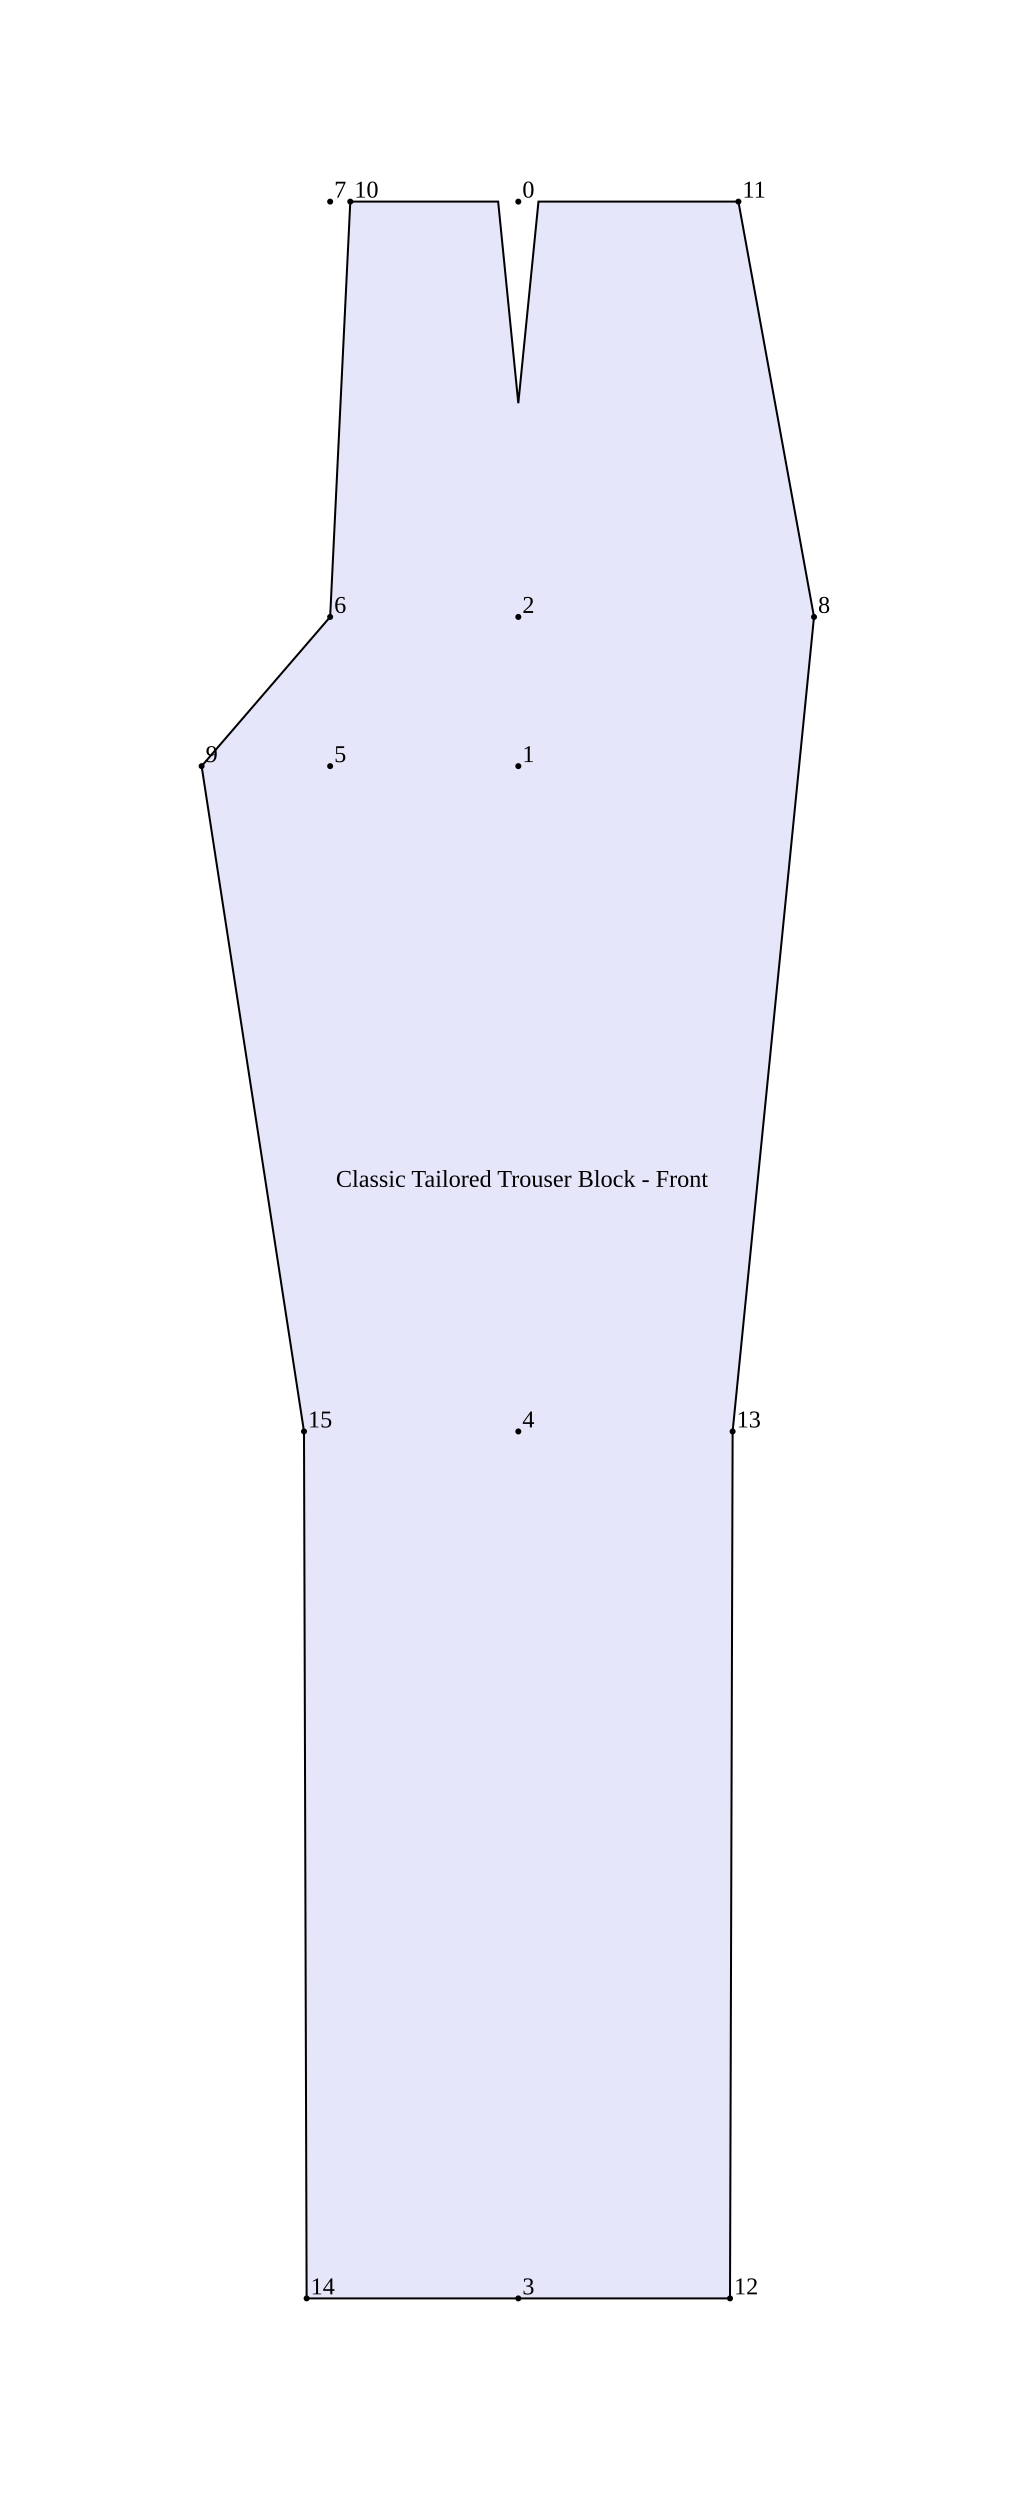
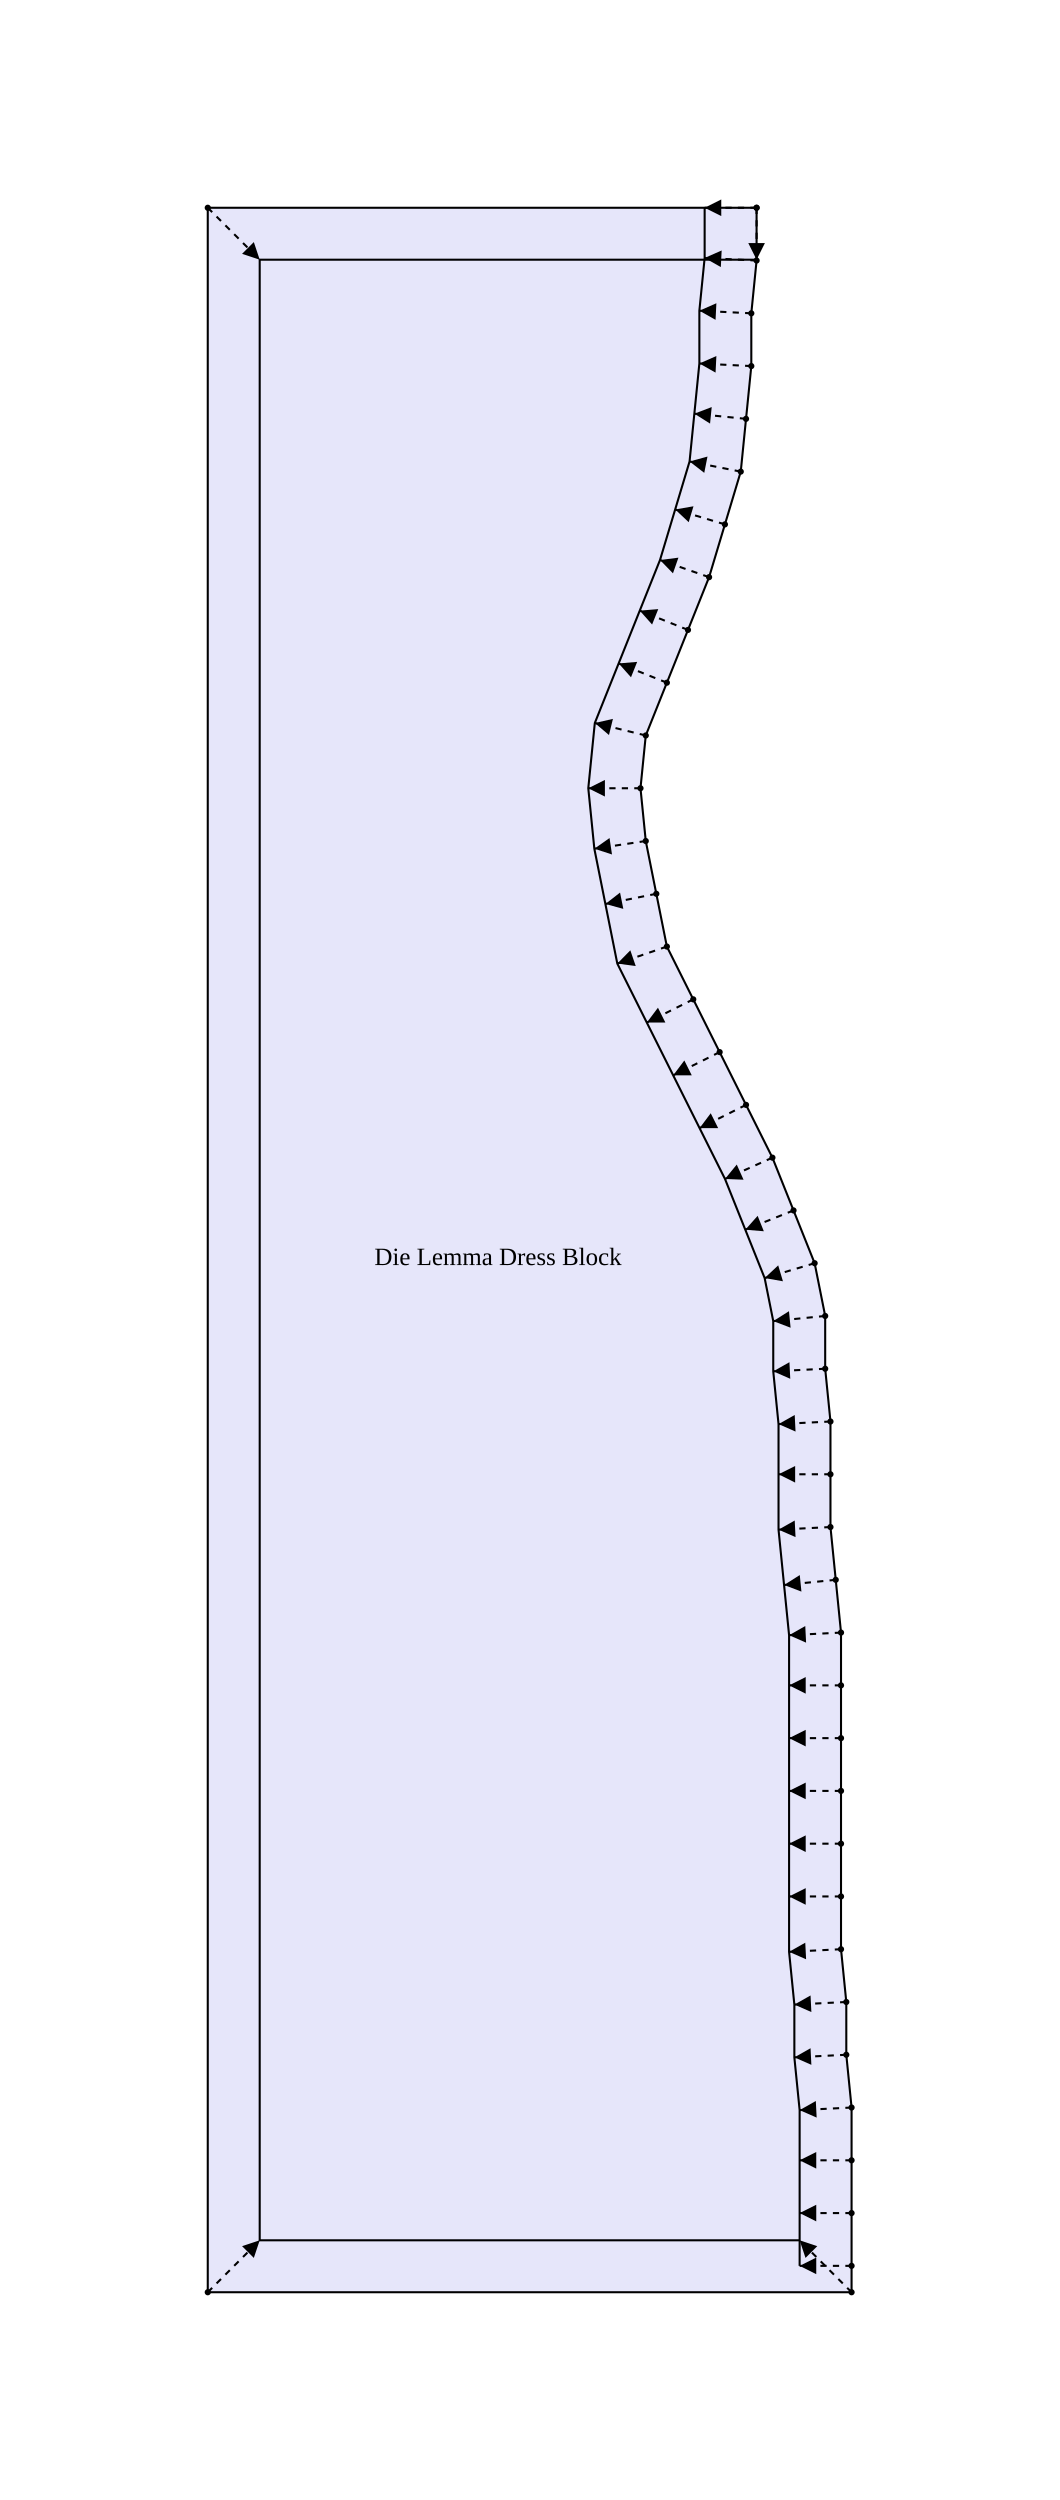
- <svg xmlns="http://www.w3.org/2000/svg" width="503.75" height="1240.0" viewBox="-257.083 -100.0 503.75 1240.0" stroke="black" fill="none">
+ <svg xmlns="http://www.w3.org/2000/svg" width="509.88" height="1203.3" viewBox="-100 -1103.3 509.88 1203.3" stroke="black" fill="none">
  <defs>
- </defs>
-   <g>
-     <g>
-       <path d="M-157.083,280.0 L-106.3,610.0 L-105.0,1040.0 L105.0,1040.0 L106.3,610.0 L146.667,206.0 L109.167,0 L10,-0.0 L0.0,100.0 L-10,-0.0 L-83.333,0 L-93.333,206.0 L-157.083,280.0" fill="#E6E6FA" stroke="black" />
-       <text x="1.822" y="488.679" font-size="12" stroke="none" fill="black" text-anchor="middle" dy="0em">Classic Tailored Trouser Block - Front</text>
-     </g>
-     <g>
-       <circle cx="0" cy="0" r="1" fill="black" />
-       <text x="2" y="-2" font-size="12" fill="#000000" stroke="none" dy="0em">0</text>
-     </g>
-     <g>
-       <circle cx="0" cy="280.0" r="1" fill="black" />
-       <text x="2" y="278.0" font-size="12" fill="#000000" stroke="none" dy="0em">1</text>
-     </g>
-     <g>
-       <circle cx="0" cy="206.0" r="1" fill="black" />
-       <text x="2" y="204.0" font-size="12" fill="#000000" stroke="none" dy="0em">2</text>
-     </g>
-     <g>
-       <circle cx="0" cy="1040.0" r="1" fill="black" />
-       <text x="2" y="1038.0" font-size="12" fill="#000000" stroke="none" dy="0em">3</text>
-     </g>
-     <g>
-       <circle cx="0.0" cy="610.0" r="1" fill="black" />
-       <text x="2.0" y="608.0" font-size="12" fill="#000000" stroke="none" dy="0em">4</text>
-     </g>
-     <g>
-       <circle cx="-93.333" cy="280.0" r="1" fill="black" />
-       <text x="-91.333" y="278.0" font-size="12" fill="#000000" stroke="none" dy="0em">5</text>
-     </g>
-     <g>
-       <circle cx="-93.333" cy="206.0" r="1" fill="black" />
-       <text x="-91.333" y="204.0" font-size="12" fill="#000000" stroke="none" dy="0em">6</text>
-     </g>
-     <g>
-       <circle cx="-93.333" cy="0" r="1" fill="black" />
-       <text x="-91.333" y="-2" font-size="12" fill="#000000" stroke="none" dy="0em">7</text>
-     </g>
-     <g>
-       <circle cx="146.667" cy="206.0" r="1" fill="black" />
-       <text x="148.667" y="204.0" font-size="12" fill="#000000" stroke="none" dy="0em">8</text>
-     </g>
-     <g>
-       <circle cx="-157.083" cy="280.0" r="1" fill="black" />
-       <text x="-155.083" y="278.0" font-size="12" fill="#000000" stroke="none" dy="0em">9</text>
-     </g>
-     <g>
-       <circle cx="-83.333" cy="0" r="1" fill="black" />
-       <text x="-81.333" y="-2" font-size="12" fill="#000000" stroke="none" dy="0em">10</text>
-     </g>
-     <g>
-       <circle cx="109.167" cy="0" r="1" fill="black" />
-       <text x="111.167" y="-2" font-size="12" fill="#000000" stroke="none" dy="0em">11</text>
-     </g>
-     <g>
-       <circle cx="105.0" cy="1040.0" r="1" fill="black" />
-       <text x="107.0" y="1038.0" font-size="12" fill="#000000" stroke="none" dy="0em">12</text>
-     </g>
-     <g>
-       <circle cx="106.3" cy="610.0" r="1" fill="black" />
-       <text x="108.3" y="608.0" font-size="12" fill="#000000" stroke="none" dy="0em">13</text>
-     </g>
-     <g>
-       <circle cx="-105.0" cy="1040.0" r="1" fill="black" />
-       <text x="-103.0" y="1038.0" font-size="12" fill="#000000" stroke="none" dy="0em">14</text>
-     </g>
-     <g>
-       <circle cx="-106.3" cy="610.0" r="1" fill="black" />
-       <text x="-104.3" y="608.0" font-size="12" fill="#000000" stroke="none" dy="0em">15</text>
-     </g>
+     <marker markerWidth="15.2" markerHeight="8.0" viewBox="-1.0 -0.5 1.9 1.0" orient="auto" id="d0">
+       <path d="M-1.0,0.5 L-1.0,-0.5 L0.0,0 Z" fill="black" stroke="none" />
+     </marker>
+     <marker markerWidth="15.2" markerHeight="8.0" viewBox="-1.0 -0.5 1.9 1.0" orient="auto" id="d1">
+       <path d="M-1.0,0.5 L-1.0,-0.5 L0.0,0 Z" fill="black" stroke="none" />
+     </marker>
+     <marker markerWidth="15.2" markerHeight="8.0" viewBox="-1.0 -0.5 1.9 1.0" orient="auto" id="d2">
+       <path d="M-1.0,0.5 L-1.0,-0.5 L0.0,0 Z" fill="black" stroke="none" />
+     </marker>
+     <marker markerWidth="15.2" markerHeight="8.0" viewBox="-1.0 -0.5 1.9 1.0" orient="auto" id="d3">
+       <path d="M-1.0,0.5 L-1.0,-0.5 L0.0,0 Z" fill="black" stroke="none" />
+     </marker>
+     <marker markerWidth="15.2" markerHeight="8.0" viewBox="-1.0 -0.5 1.9 1.0" orient="auto" id="d4">
+       <path d="M-1.0,0.5 L-1.0,-0.5 L0.0,0 Z" fill="black" stroke="none" />
+     </marker>
+     <marker markerWidth="15.2" markerHeight="8.0" viewBox="-1.0 -0.5 1.9 1.0" orient="auto" id="d5">
+       <path d="M-1.0,0.5 L-1.0,-0.5 L0.0,0 Z" fill="black" stroke="none" />
+     </marker>
+     <marker markerWidth="15.2" markerHeight="8.0" viewBox="-1.0 -0.5 1.9 1.0" orient="auto" id="d6">
+       <path d="M-1.0,0.5 L-1.0,-0.5 L0.0,0 Z" fill="black" stroke="none" />
+     </marker>
+     <marker markerWidth="15.2" markerHeight="8.0" viewBox="-1.0 -0.5 1.9 1.0" orient="auto" id="d7">
+       <path d="M-1.0,0.5 L-1.0,-0.5 L0.0,0 Z" fill="black" stroke="none" />
+     </marker>
+     <marker markerWidth="15.2" markerHeight="8.0" viewBox="-1.0 -0.5 1.9 1.0" orient="auto" id="d8">
+       <path d="M-1.0,0.5 L-1.0,-0.5 L0.0,0 Z" fill="black" stroke="none" />
+     </marker>
+     <marker markerWidth="15.2" markerHeight="8.0" viewBox="-1.0 -0.5 1.9 1.0" orient="auto" id="d9">
+       <path d="M-1.0,0.5 L-1.0,-0.5 L0.0,0 Z" fill="black" stroke="none" />
+     </marker>
+     <marker markerWidth="15.2" markerHeight="8.0" viewBox="-1.0 -0.5 1.9 1.0" orient="auto" id="d10">
+       <path d="M-1.0,0.5 L-1.0,-0.5 L0.0,0 Z" fill="black" stroke="none" />
+     </marker>
+     <marker markerWidth="15.2" markerHeight="8.0" viewBox="-1.0 -0.5 1.9 1.0" orient="auto" id="d11">
+       <path d="M-1.0,0.5 L-1.0,-0.5 L0.0,0 Z" fill="black" stroke="none" />
+     </marker>
+     <marker markerWidth="15.2" markerHeight="8.0" viewBox="-1.0 -0.5 1.9 1.0" orient="auto" id="d12">
+       <path d="M-1.0,0.5 L-1.0,-0.5 L0.0,0 Z" fill="black" stroke="none" />
+     </marker>
+     <marker markerWidth="15.2" markerHeight="8.0" viewBox="-1.0 -0.5 1.9 1.0" orient="auto" id="d13">
+       <path d="M-1.0,0.5 L-1.0,-0.5 L0.0,0 Z" fill="black" stroke="none" />
+     </marker>
+     <marker markerWidth="15.2" markerHeight="8.0" viewBox="-1.0 -0.5 1.9 1.0" orient="auto" id="d14">
+       <path d="M-1.0,0.5 L-1.0,-0.5 L0.0,0 Z" fill="black" stroke="none" />
+     </marker>
+     <marker markerWidth="15.2" markerHeight="8.0" viewBox="-1.0 -0.5 1.9 1.0" orient="auto" id="d15">
+       <path d="M-1.0,0.5 L-1.0,-0.5 L0.0,0 Z" fill="black" stroke="none" />
+     </marker>
+     <marker markerWidth="15.2" markerHeight="8.0" viewBox="-1.0 -0.5 1.9 1.0" orient="auto" id="d16">
+       <path d="M-1.0,0.5 L-1.0,-0.5 L0.0,0 Z" fill="black" stroke="none" />
+     </marker>
+     <marker markerWidth="15.2" markerHeight="8.0" viewBox="-1.0 -0.5 1.9 1.0" orient="auto" id="d17">
+       <path d="M-1.0,0.5 L-1.0,-0.5 L0.0,0 Z" fill="black" stroke="none" />
+     </marker>
+     <marker markerWidth="15.2" markerHeight="8.0" viewBox="-1.0 -0.5 1.9 1.0" orient="auto" id="d18">
+       <path d="M-1.0,0.5 L-1.0,-0.5 L0.0,0 Z" fill="black" stroke="none" />
+     </marker>
+     <marker markerWidth="15.2" markerHeight="8.0" viewBox="-1.0 -0.5 1.9 1.0" orient="auto" id="d19">
+       <path d="M-1.0,0.5 L-1.0,-0.5 L0.0,0 Z" fill="black" stroke="none" />
+     </marker>
+     <marker markerWidth="15.2" markerHeight="8.0" viewBox="-1.0 -0.5 1.9 1.0" orient="auto" id="d20">
+       <path d="M-1.0,0.5 L-1.0,-0.5 L0.0,0 Z" fill="black" stroke="none" />
+     </marker>
+     <marker markerWidth="15.2" markerHeight="8.0" viewBox="-1.0 -0.5 1.9 1.0" orient="auto" id="d21">
+       <path d="M-1.0,0.5 L-1.0,-0.5 L0.0,0 Z" fill="black" stroke="none" />
+     </marker>
+     <marker markerWidth="15.2" markerHeight="8.0" viewBox="-1.0 -0.5 1.9 1.0" orient="auto" id="d22">
+       <path d="M-1.0,0.5 L-1.0,-0.5 L0.0,0 Z" fill="black" stroke="none" />
+     </marker>
+     <marker markerWidth="15.2" markerHeight="8.0" viewBox="-1.0 -0.5 1.9 1.0" orient="auto" id="d23">
+       <path d="M-1.0,0.5 L-1.0,-0.5 L0.0,0 Z" fill="black" stroke="none" />
+     </marker>
+     <marker markerWidth="15.2" markerHeight="8.0" viewBox="-1.0 -0.5 1.9 1.0" orient="auto" id="d24">
+       <path d="M-1.0,0.5 L-1.0,-0.5 L0.0,0 Z" fill="black" stroke="none" />
+     </marker>
+     <marker markerWidth="15.2" markerHeight="8.0" viewBox="-1.0 -0.5 1.9 1.0" orient="auto" id="d25">
+       <path d="M-1.0,0.5 L-1.0,-0.5 L0.0,0 Z" fill="black" stroke="none" />
+     </marker>
+     <marker markerWidth="15.2" markerHeight="8.0" viewBox="-1.0 -0.5 1.9 1.0" orient="auto" id="d26">
+       <path d="M-1.0,0.5 L-1.0,-0.5 L0.0,0 Z" fill="black" stroke="none" />
+     </marker>
+     <marker markerWidth="15.2" markerHeight="8.0" viewBox="-1.0 -0.5 1.9 1.0" orient="auto" id="d27">
+       <path d="M-1.0,0.5 L-1.0,-0.5 L0.0,0 Z" fill="black" stroke="none" />
+     </marker>
+     <marker markerWidth="15.2" markerHeight="8.0" viewBox="-1.0 -0.5 1.9 1.0" orient="auto" id="d28">
+       <path d="M-1.0,0.5 L-1.0,-0.5 L0.0,0 Z" fill="black" stroke="none" />
+     </marker>
+     <marker markerWidth="15.2" markerHeight="8.0" viewBox="-1.0 -0.5 1.9 1.0" orient="auto" id="d29">
+       <path d="M-1.0,0.5 L-1.0,-0.5 L0.0,0 Z" fill="black" stroke="none" />
+     </marker>
+     <marker markerWidth="15.2" markerHeight="8.0" viewBox="-1.0 -0.5 1.9 1.0" orient="auto" id="d30">
+       <path d="M-1.0,0.5 L-1.0,-0.5 L0.0,0 Z" fill="black" stroke="none" />
+     </marker>
+     <marker markerWidth="15.2" markerHeight="8.0" viewBox="-1.0 -0.5 1.9 1.0" orient="auto" id="d31">
+       <path d="M-1.0,0.5 L-1.0,-0.5 L0.0,0 Z" fill="black" stroke="none" />
+     </marker>
+     <marker markerWidth="15.2" markerHeight="8.0" viewBox="-1.0 -0.5 1.9 1.0" orient="auto" id="d32">
+       <path d="M-1.0,0.5 L-1.0,-0.5 L0.0,0 Z" fill="black" stroke="none" />
+     </marker>
+     <marker markerWidth="15.2" markerHeight="8.0" viewBox="-1.0 -0.5 1.9 1.0" orient="auto" id="d33">
+       <path d="M-1.0,0.5 L-1.0,-0.5 L0.0,0 Z" fill="black" stroke="none" />
+     </marker>
+     <marker markerWidth="15.2" markerHeight="8.0" viewBox="-1.0 -0.5 1.9 1.0" orient="auto" id="d34">
+       <path d="M-1.0,0.5 L-1.0,-0.5 L0.0,0 Z" fill="black" stroke="none" />
+     </marker>
+     <marker markerWidth="15.2" markerHeight="8.0" viewBox="-1.0 -0.5 1.9 1.0" orient="auto" id="d35">
+       <path d="M-1.0,0.5 L-1.0,-0.5 L0.0,0 Z" fill="black" stroke="none" />
+     </marker>
+     <marker markerWidth="15.2" markerHeight="8.0" viewBox="-1.0 -0.5 1.9 1.0" orient="auto" id="d36">
+       <path d="M-1.0,0.5 L-1.0,-0.5 L0.0,0 Z" fill="black" stroke="none" />
+     </marker>
+     <marker markerWidth="15.2" markerHeight="8.0" viewBox="-1.0 -0.5 1.9 1.0" orient="auto" id="d37">
+       <path d="M-1.0,0.5 L-1.0,-0.5 L0.0,0 Z" fill="black" stroke="none" />
+     </marker>
+     <marker markerWidth="15.2" markerHeight="8.0" viewBox="-1.0 -0.5 1.9 1.0" orient="auto" id="d38">
+       <path d="M-1.0,0.5 L-1.0,-0.5 L0.0,0 Z" fill="black" stroke="none" />
+     </marker>
+     <marker markerWidth="15.2" markerHeight="8.0" viewBox="-1.0 -0.5 1.9 1.0" orient="auto" id="d39">
+       <path d="M-1.0,0.5 L-1.0,-0.5 L0.0,0 Z" fill="black" stroke="none" />
+     </marker>
+     <marker markerWidth="15.2" markerHeight="8.0" viewBox="-1.0 -0.5 1.9 1.0" orient="auto" id="d40">
+       <path d="M-1.0,0.5 L-1.0,-0.5 L0.0,0 Z" fill="black" stroke="none" />
+     </marker>
+     <marker markerWidth="15.2" markerHeight="8.0" viewBox="-1.0 -0.5 1.9 1.0" orient="auto" id="d41">
+       <path d="M-1.0,0.5 L-1.0,-0.5 L0.0,0 Z" fill="black" stroke="none" />
+     </marker>
+     <marker markerWidth="15.2" markerHeight="8.0" viewBox="-1.0 -0.5 1.9 1.0" orient="auto" id="d42">
+       <path d="M-1.0,0.5 L-1.0,-0.5 L0.0,0 Z" fill="black" stroke="none" />
+     </marker>
+     <marker markerWidth="15.2" markerHeight="8.0" viewBox="-1.0 -0.5 1.9 1.0" orient="auto" id="d43">
+       <path d="M-1.0,0.5 L-1.0,-0.5 L0.0,0 Z" fill="black" stroke="none" />
+     </marker>
+   </defs>
+   <g>
+     <path d="M264.16,-1003.3 L264.16,-977.9 L261.62,-952.5 L261.62,-927.1 L259.08,-901.7 L256.54,-876.3 L248.92,-850.9 L241.3,-825.5 L231.14,-800.1 L220.98,-774.7 L210.82,-749.3 L208.28,-723.9 L210.82,-698.5 L215.9,-673.1 L220.98,-647.7 L233.68,-622.3 L246.38,-596.9 L259.08,-571.5 L271.78,-546.1 L281.94,-520.7 L292.1,-495.3 L297.18,-469.9 L297.18,-444.5 L299.72,-419.1 L299.72,-393.7 L299.72,-368.3 L302.26,-342.9 L304.8,-317.5 L304.8,-292.1 L304.8,-266.7 L304.8,-241.3 L304.8,-215.9 L304.8,-190.5 L304.8,-165.1 L307.34,-139.7 L307.34,-114.3 L309.88,-88.9 L309.88,-63.5 L309.88,-38.1 L309.88,-12.7 L309.88,0 L0,0 L0,-1003.3 L264.16,-1003.3" fill="#E6E6FA" stroke="black" />
+     <text x="139.702" y="-494.403" font-size="12" stroke="none" fill="black" text-anchor="middle" dy="0em">Die Lemma Dress Block</text>
+   </g>
+   <g>
+     <path d="M239.16,-1003.3 L239.16,-979.147 L236.62,-953.747 L236.62,-928.347 L234.204,-904.188 L231.903,-881.18 L224.974,-858.084 L217.674,-833.751 L207.928,-809.385 L197.768,-783.985 L186.296,-755.304 L183.155,-723.9 L186.066,-694.796 L191.385,-668.197 L197.122,-639.514 L211.319,-611.12 L224.019,-585.72 L236.719,-560.32 L248.954,-535.85 L258.728,-511.415 L268.036,-488.146 L272.18,-467.425 L272.18,-443.253 L274.72,-417.853 L274.72,-393.7 L274.72,-367.053 L277.384,-340.412 L279.8,-316.253 L279.8,-292.1 L279.8,-266.7 L279.8,-241.3 L279.8,-215.9 L279.8,-190.5 L279.8,-163.853 L282.34,-138.453 L282.34,-113.053 L284.88,-87.653 L284.88,-63.5 L284.88,-38.1 L284.88,-12.7 L284.88,-25 L25,-25.0 L25,-978.3 L264.16,-978.3" fill="none" stroke="black" />
+   </g>
+   <g>
+     <path d="M264.16,-1003.3 L239.16,-1003.3" fill="none" stroke="black" marker-end="url(#d0)" stroke-dasharray="3" />
+   </g>
+   <g>
+     <path d="M264.16,-977.9 L239.16,-979.147" fill="none" stroke="black" marker-end="url(#d1)" stroke-dasharray="3" />
+   </g>
+   <g>
+     <path d="M261.62,-952.5 L236.62,-953.747" fill="none" stroke="black" marker-end="url(#d2)" stroke-dasharray="3" />
+   </g>
+   <g>
+     <path d="M261.62,-927.1 L236.62,-928.347" fill="none" stroke="black" marker-end="url(#d3)" stroke-dasharray="3" />
+   </g>
+   <g>
+     <path d="M259.08,-901.7 L234.204,-904.188" fill="none" stroke="black" marker-end="url(#d4)" stroke-dasharray="3" />
+   </g>
+   <g>
+     <path d="M256.54,-876.3 L231.903,-881.18" fill="none" stroke="black" marker-end="url(#d5)" stroke-dasharray="3" />
+   </g>
+   <g>
+     <path d="M248.92,-850.9 L224.974,-858.084" fill="none" stroke="black" marker-end="url(#d6)" stroke-dasharray="3" />
+   </g>
+   <g>
+     <path d="M241.3,-825.5 L217.674,-833.751" fill="none" stroke="black" marker-end="url(#d7)" stroke-dasharray="3" />
+   </g>
+   <g>
+     <path d="M231.14,-800.1 L207.928,-809.385" fill="none" stroke="black" marker-end="url(#d8)" stroke-dasharray="3" />
+   </g>
+   <g>
+     <path d="M220.98,-774.7 L197.768,-783.985" fill="none" stroke="black" marker-end="url(#d9)" stroke-dasharray="3" />
+   </g>
+   <g>
+     <path d="M210.82,-749.3 L186.296,-755.304" fill="none" stroke="black" marker-end="url(#d10)" stroke-dasharray="3" />
+   </g>
+   <g>
+     <path d="M208.28,-723.9 L183.155,-723.9" fill="none" stroke="black" marker-end="url(#d11)" stroke-dasharray="3" />
+   </g>
+   <g>
+     <path d="M210.82,-698.5 L186.066,-694.796" fill="none" stroke="black" marker-end="url(#d12)" stroke-dasharray="3" />
+   </g>
+   <g>
+     <path d="M215.9,-673.1 L191.385,-668.197" fill="none" stroke="black" marker-end="url(#d13)" stroke-dasharray="3" />
+   </g>
+   <g>
+     <path d="M220.98,-647.7 L197.122,-639.514" fill="none" stroke="black" marker-end="url(#d14)" stroke-dasharray="3" />
+   </g>
+   <g>
+     <path d="M233.68,-622.3 L211.319,-611.12" fill="none" stroke="black" marker-end="url(#d15)" stroke-dasharray="3" />
+   </g>
+   <g>
+     <path d="M246.38,-596.9 L224.019,-585.72" fill="none" stroke="black" marker-end="url(#d16)" stroke-dasharray="3" />
+   </g>
+   <g>
+     <path d="M259.08,-571.5 L236.719,-560.32" fill="none" stroke="black" marker-end="url(#d17)" stroke-dasharray="3" />
+   </g>
+   <g>
+     <path d="M271.78,-546.1 L248.954,-535.85" fill="none" stroke="black" marker-end="url(#d18)" stroke-dasharray="3" />
+   </g>
+   <g>
+     <path d="M281.94,-520.7 L258.728,-511.415" fill="none" stroke="black" marker-end="url(#d19)" stroke-dasharray="3" />
+   </g>
+   <g>
+     <path d="M292.1,-495.3 L268.036,-488.146" fill="none" stroke="black" marker-end="url(#d20)" stroke-dasharray="3" />
+   </g>
+   <g>
+     <path d="M297.18,-469.9 L272.18,-467.425" fill="none" stroke="black" marker-end="url(#d21)" stroke-dasharray="3" />
+   </g>
+   <g>
+     <path d="M297.18,-444.5 L272.18,-443.253" fill="none" stroke="black" marker-end="url(#d22)" stroke-dasharray="3" />
+   </g>
+   <g>
+     <path d="M299.72,-419.1 L274.72,-417.853" fill="none" stroke="black" marker-end="url(#d23)" stroke-dasharray="3" />
+   </g>
+   <g>
+     <path d="M299.72,-393.7 L274.72,-393.7" fill="none" stroke="black" marker-end="url(#d24)" stroke-dasharray="3" />
+   </g>
+   <g>
+     <path d="M299.72,-368.3 L274.72,-367.053" fill="none" stroke="black" marker-end="url(#d25)" stroke-dasharray="3" />
+   </g>
+   <g>
+     <path d="M302.26,-342.9 L277.384,-340.412" fill="none" stroke="black" marker-end="url(#d26)" stroke-dasharray="3" />
+   </g>
+   <g>
+     <path d="M304.8,-317.5 L279.8,-316.253" fill="none" stroke="black" marker-end="url(#d27)" stroke-dasharray="3" />
+   </g>
+   <g>
+     <path d="M304.8,-292.1 L279.8,-292.1" fill="none" stroke="black" marker-end="url(#d28)" stroke-dasharray="3" />
+   </g>
+   <g>
+     <path d="M304.8,-266.7 L279.8,-266.7" fill="none" stroke="black" marker-end="url(#d29)" stroke-dasharray="3" />
+   </g>
+   <g>
+     <path d="M304.8,-241.3 L279.8,-241.3" fill="none" stroke="black" marker-end="url(#d30)" stroke-dasharray="3" />
+   </g>
+   <g>
+     <path d="M304.8,-215.9 L279.8,-215.9" fill="none" stroke="black" marker-end="url(#d31)" stroke-dasharray="3" />
+   </g>
+   <g>
+     <path d="M304.8,-190.5 L279.8,-190.5" fill="none" stroke="black" marker-end="url(#d32)" stroke-dasharray="3" />
+   </g>
+   <g>
+     <path d="M304.8,-165.1 L279.8,-163.853" fill="none" stroke="black" marker-end="url(#d33)" stroke-dasharray="3" />
+   </g>
+   <g>
+     <path d="M307.34,-139.7 L282.34,-138.453" fill="none" stroke="black" marker-end="url(#d34)" stroke-dasharray="3" />
+   </g>
+   <g>
+     <path d="M307.34,-114.3 L282.34,-113.053" fill="none" stroke="black" marker-end="url(#d35)" stroke-dasharray="3" />
+   </g>
+   <g>
+     <path d="M309.88,-88.9 L284.88,-87.653" fill="none" stroke="black" marker-end="url(#d36)" stroke-dasharray="3" />
+   </g>
+   <g>
+     <path d="M309.88,-63.5 L284.88,-63.5" fill="none" stroke="black" marker-end="url(#d37)" stroke-dasharray="3" />
+   </g>
+   <g>
+     <path d="M309.88,-38.1 L284.88,-38.1" fill="none" stroke="black" marker-end="url(#d38)" stroke-dasharray="3" />
+   </g>
+   <g>
+     <path d="M309.88,-12.7 L284.88,-12.7" fill="none" stroke="black" marker-end="url(#d39)" stroke-dasharray="3" />
+   </g>
+   <g>
+     <path d="M309.88,0 L284.88,-25" fill="none" stroke="black" marker-end="url(#d40)" stroke-dasharray="3" />
+   </g>
+   <g>
+     <path d="M0,0 L25,-25.0" fill="none" stroke="black" marker-end="url(#d41)" stroke-dasharray="3" />
+   </g>
+   <g>
+     <path d="M0,-1003.3 L25,-978.3" fill="none" stroke="black" marker-end="url(#d42)" stroke-dasharray="3" />
+   </g>
+   <g>
+     <path d="M264.16,-1003.3 L264.16,-978.3" fill="none" stroke="black" marker-end="url(#d43)" stroke-dasharray="3" />
+   </g>
+   <g>
+     <circle cx="264.16" cy="-1003.3" r="1" fill="black" />
+   </g>
+   <g>
+     <circle cx="264.16" cy="-977.9" r="1" fill="black" />
+   </g>
+   <g>
+     <circle cx="261.62" cy="-952.5" r="1" fill="black" />
+   </g>
+   <g>
+     <circle cx="261.62" cy="-927.1" r="1" fill="black" />
+   </g>
+   <g>
+     <circle cx="259.08" cy="-901.7" r="1" fill="black" />
+   </g>
+   <g>
+     <circle cx="256.54" cy="-876.3" r="1" fill="black" />
+   </g>
+   <g>
+     <circle cx="248.92" cy="-850.9" r="1" fill="black" />
+   </g>
+   <g>
+     <circle cx="241.3" cy="-825.5" r="1" fill="black" />
+   </g>
+   <g>
+     <circle cx="231.14" cy="-800.1" r="1" fill="black" />
+   </g>
+   <g>
+     <circle cx="220.98" cy="-774.7" r="1" fill="black" />
+   </g>
+   <g>
+     <circle cx="210.82" cy="-749.3" r="1" fill="black" />
+   </g>
+   <g>
+     <circle cx="208.28" cy="-723.9" r="1" fill="black" />
+   </g>
+   <g>
+     <circle cx="210.82" cy="-698.5" r="1" fill="black" />
+   </g>
+   <g>
+     <circle cx="215.9" cy="-673.1" r="1" fill="black" />
+   </g>
+   <g>
+     <circle cx="220.98" cy="-647.7" r="1" fill="black" />
+   </g>
+   <g>
+     <circle cx="233.68" cy="-622.3" r="1" fill="black" />
+   </g>
+   <g>
+     <circle cx="246.38" cy="-596.9" r="1" fill="black" />
+   </g>
+   <g>
+     <circle cx="259.08" cy="-571.5" r="1" fill="black" />
+   </g>
+   <g>
+     <circle cx="271.78" cy="-546.1" r="1" fill="black" />
+   </g>
+   <g>
+     <circle cx="281.94" cy="-520.7" r="1" fill="black" />
+   </g>
+   <g>
+     <circle cx="292.1" cy="-495.3" r="1" fill="black" />
+   </g>
+   <g>
+     <circle cx="297.18" cy="-469.9" r="1" fill="black" />
+   </g>
+   <g>
+     <circle cx="297.18" cy="-444.5" r="1" fill="black" />
+   </g>
+   <g>
+     <circle cx="299.72" cy="-419.1" r="1" fill="black" />
+   </g>
+   <g>
+     <circle cx="299.72" cy="-393.7" r="1" fill="black" />
+   </g>
+   <g>
+     <circle cx="299.72" cy="-368.3" r="1" fill="black" />
+   </g>
+   <g>
+     <circle cx="302.26" cy="-342.9" r="1" fill="black" />
+   </g>
+   <g>
+     <circle cx="304.8" cy="-317.5" r="1" fill="black" />
+   </g>
+   <g>
+     <circle cx="304.8" cy="-292.1" r="1" fill="black" />
+   </g>
+   <g>
+     <circle cx="304.8" cy="-266.7" r="1" fill="black" />
+   </g>
+   <g>
+     <circle cx="304.8" cy="-241.3" r="1" fill="black" />
+   </g>
+   <g>
+     <circle cx="304.8" cy="-215.9" r="1" fill="black" />
+   </g>
+   <g>
+     <circle cx="304.8" cy="-190.5" r="1" fill="black" />
+   </g>
+   <g>
+     <circle cx="304.8" cy="-165.1" r="1" fill="black" />
+   </g>
+   <g>
+     <circle cx="307.34" cy="-139.7" r="1" fill="black" />
+   </g>
+   <g>
+     <circle cx="307.34" cy="-114.3" r="1" fill="black" />
+   </g>
+   <g>
+     <circle cx="309.88" cy="-88.9" r="1" fill="black" />
+   </g>
+   <g>
+     <circle cx="309.88" cy="-63.5" r="1" fill="black" />
+   </g>
+   <g>
+     <circle cx="309.88" cy="-38.1" r="1" fill="black" />
+   </g>
+   <g>
+     <circle cx="309.88" cy="-12.7" r="1" fill="black" />
+   </g>
+   <g>
+     <circle cx="309.88" cy="0" r="1" fill="black" />
+   </g>
+   <g>
+     <circle cx="0" cy="0" r="1" fill="black" />
+   </g>
+   <g>
+     <circle cx="0" cy="-1003.3" r="1" fill="black" />
+   </g>
+   <g>
+     <circle cx="264.16" cy="-1003.3" r="1" fill="black" />
  </g>
</svg>
